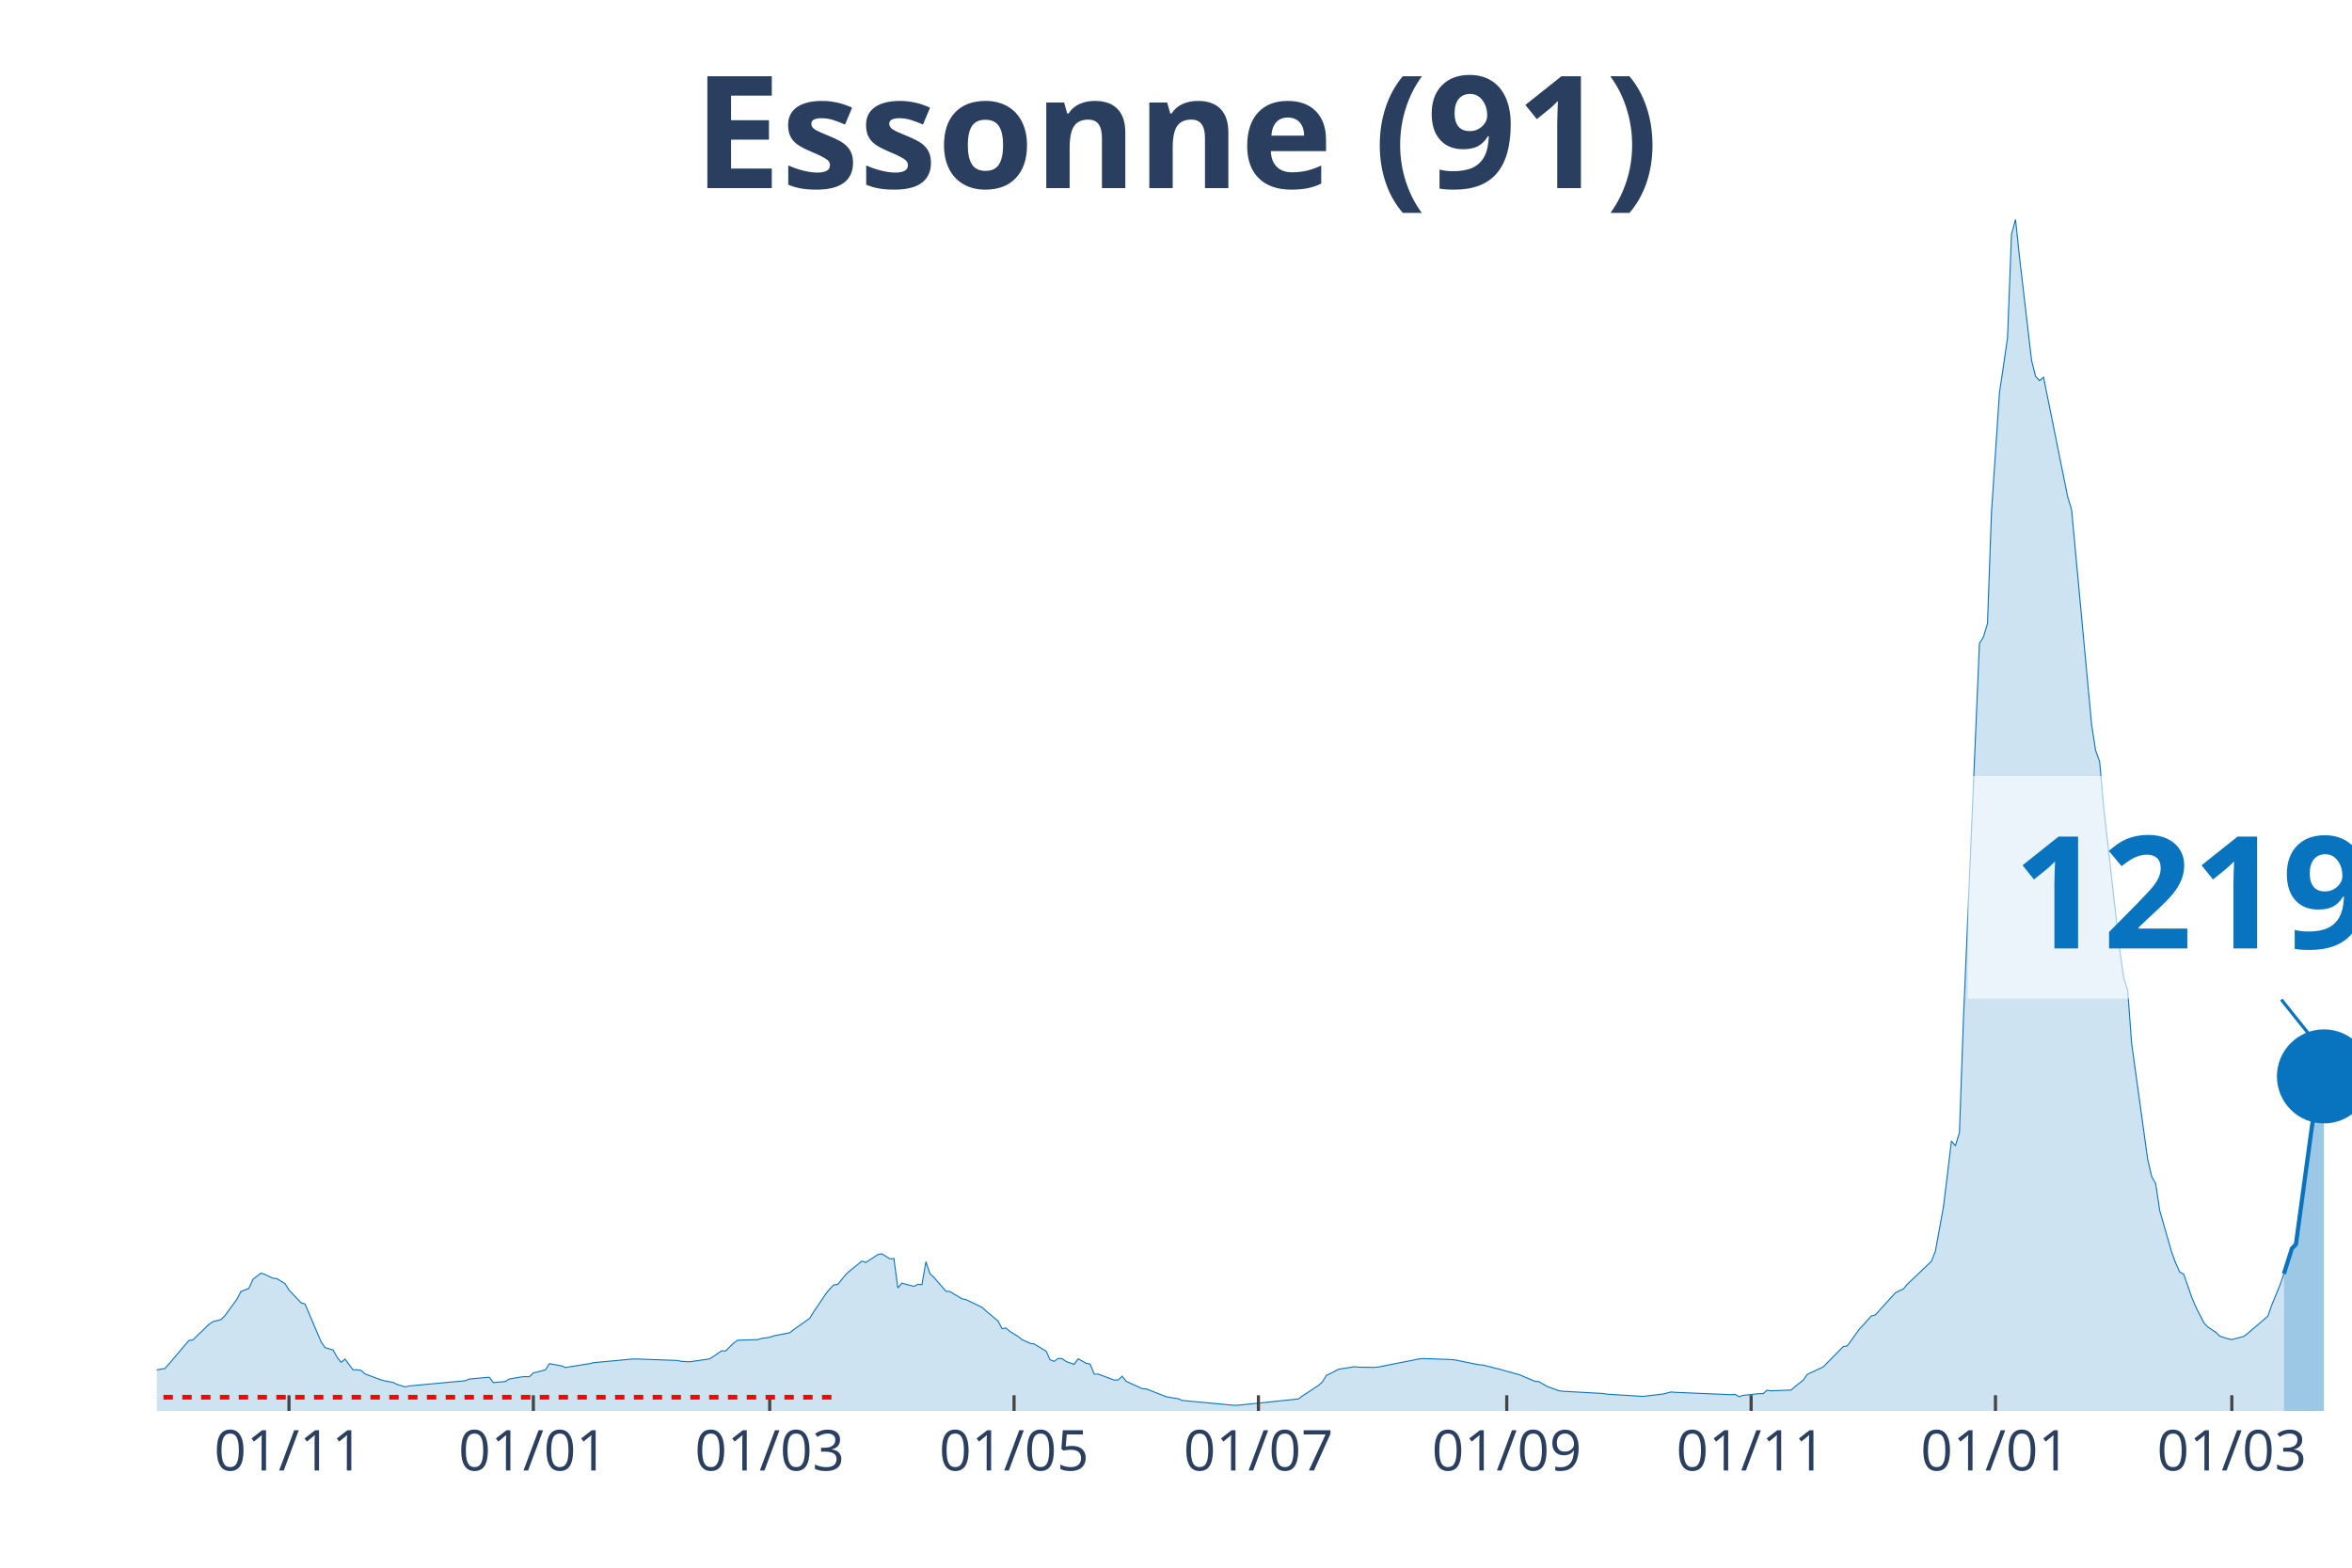
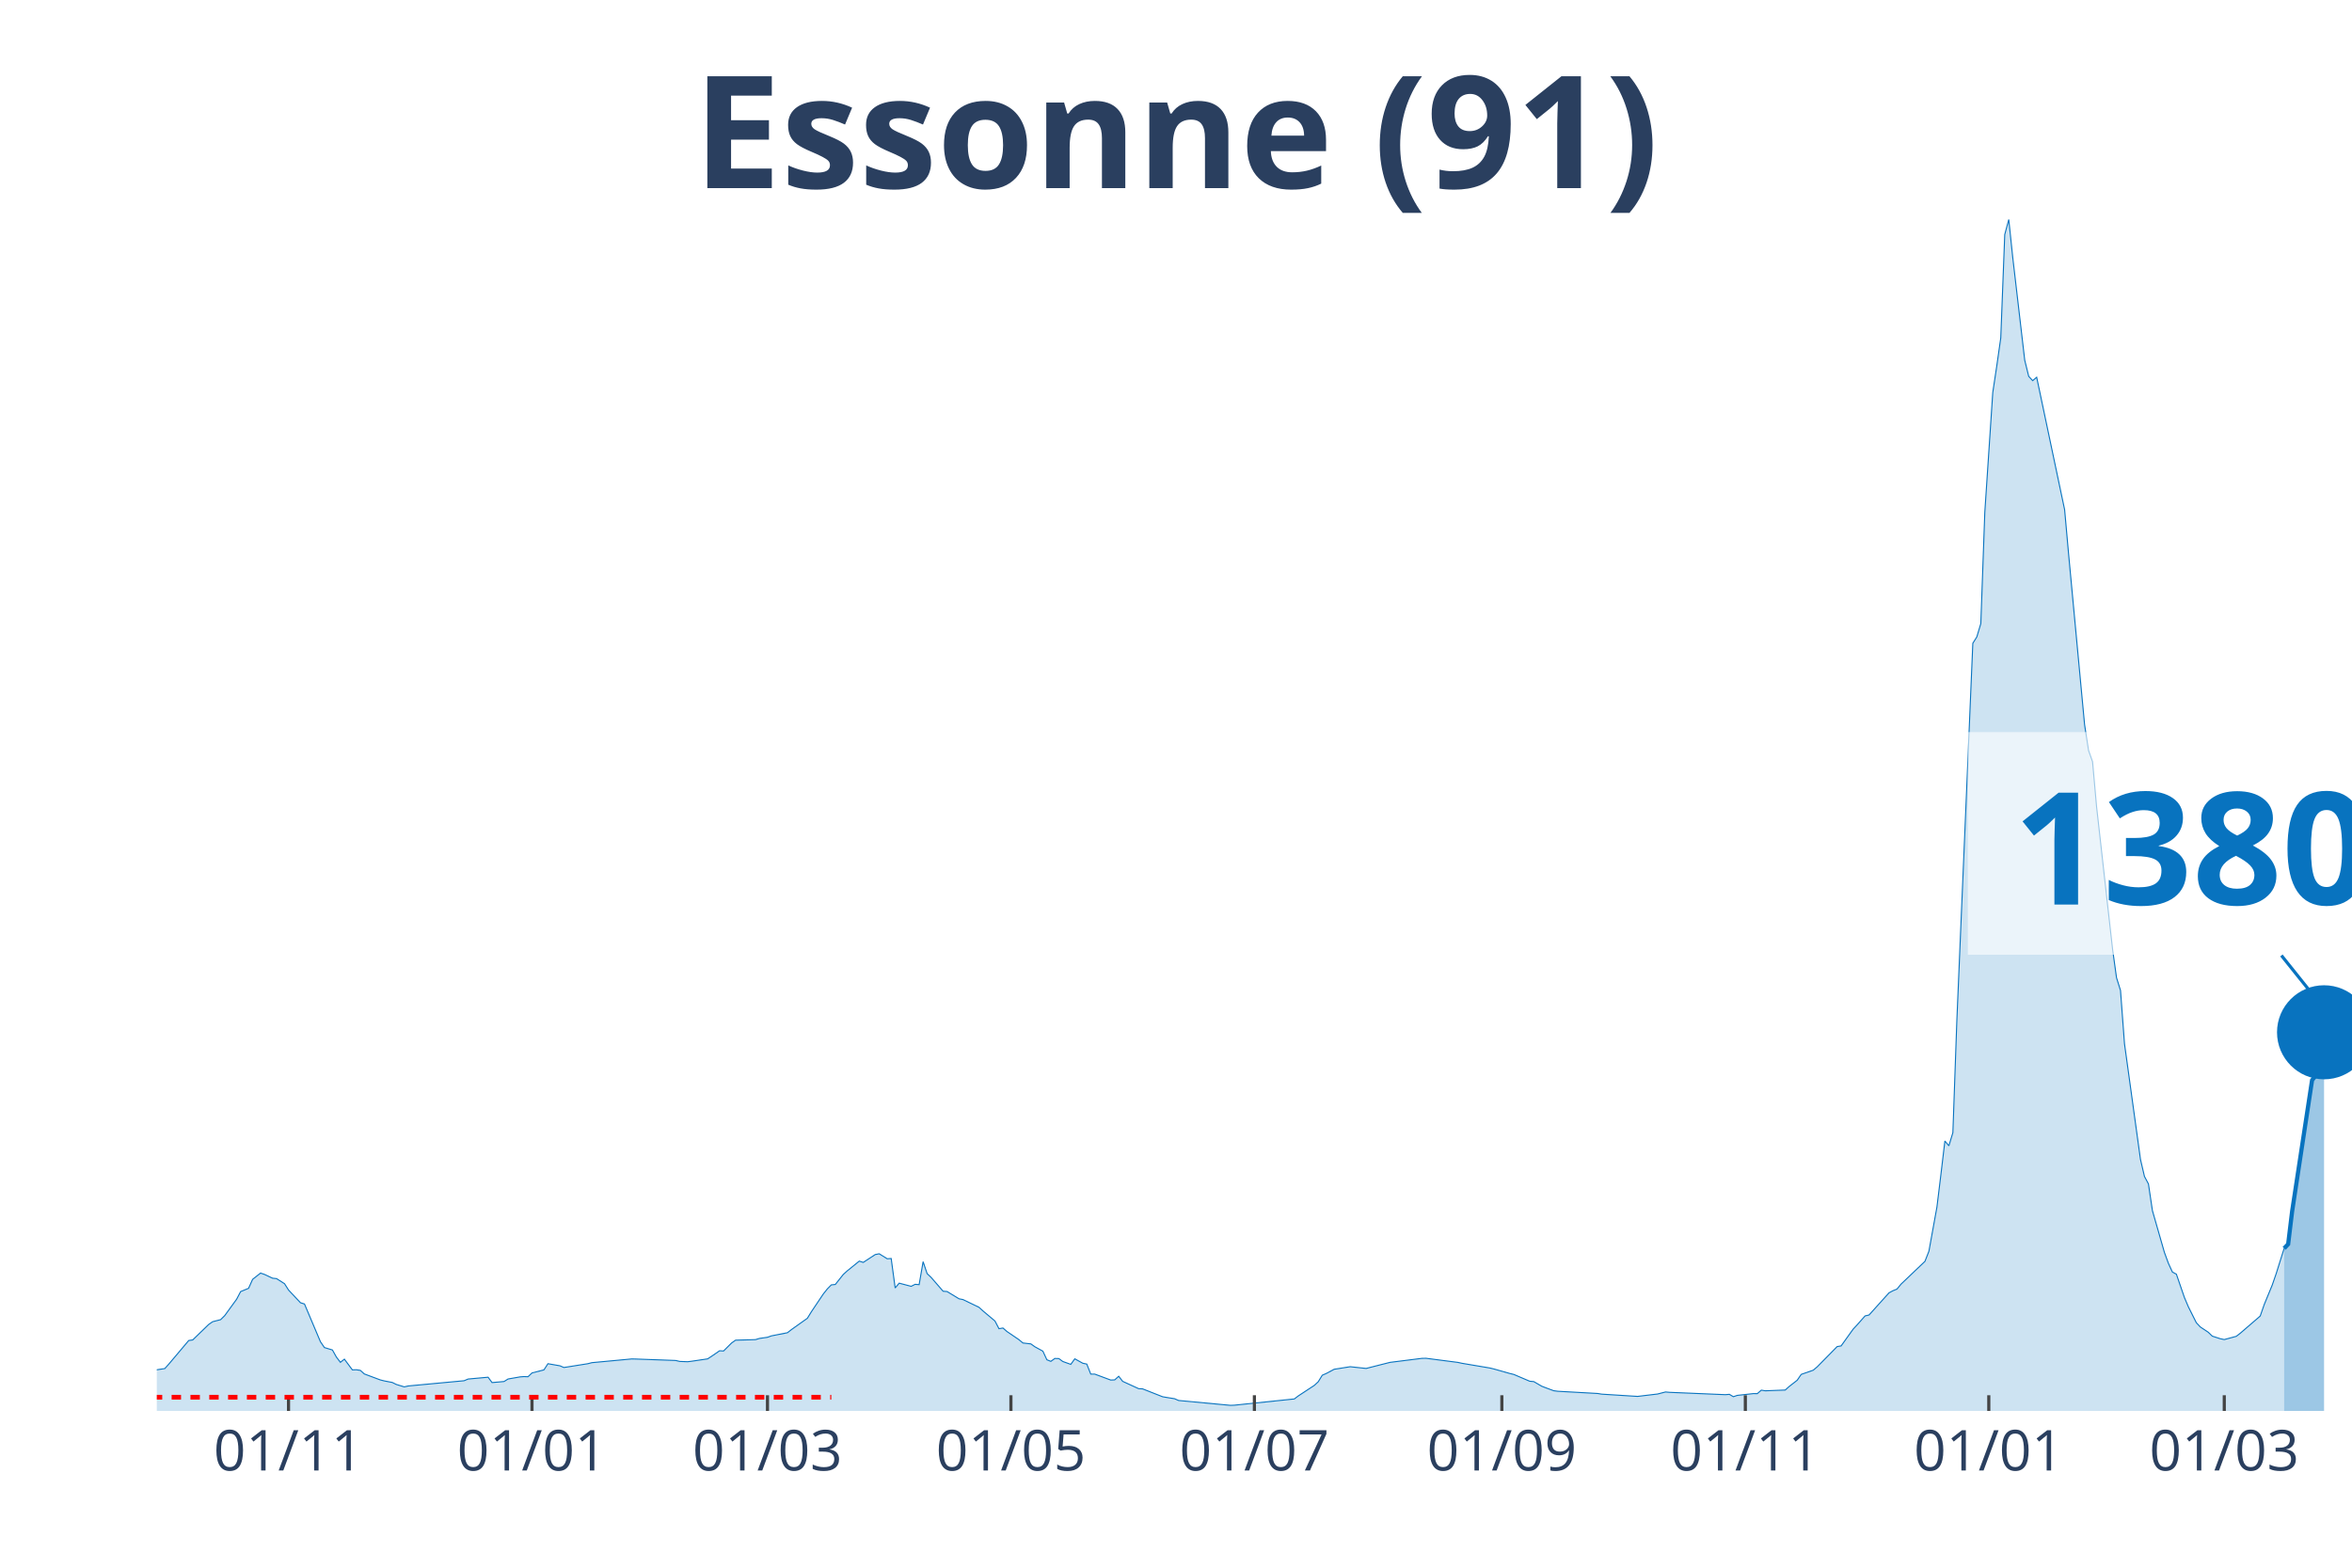
<svg xmlns="http://www.w3.org/2000/svg" class="main-svg" width="1125" height="750" style="" viewBox="0 0 750 500">
  <rect x="0" y="0" width="750" height="500" style="fill: rgb(0, 0, 0); fill-opacity: 0;" />
-   <defs id="defs-ced176">
+   <defs id="defs-c1bd75">
    <g class="clips">
-       <clipPath id="clipced176xyplot" class="plotclip">
+       <clipPath id="clipc1bd75xyplot" class="plotclip">
        <rect width="700" height="380" />
      </clipPath>
-       <clipPath class="axesclip" id="clipced176x">
+       <clipPath class="axesclip" id="clipc1bd75x">
        <rect x="50" y="0" width="700" height="500" />
      </clipPath>
-       <clipPath class="axesclip" id="clipced176y">
+       <clipPath class="axesclip" id="clipc1bd75y">
        <rect x="0" y="70" width="750" height="380" />
      </clipPath>
-       <clipPath class="axesclip" id="clipced176xy">
+       <clipPath class="axesclip" id="clipc1bd75xy">
        <rect x="50" y="70" width="700" height="380" />
      </clipPath>
    </g>
    <g class="gradients" />
  </defs>
  <g class="bglayer">
    <rect class="bg" x="50" y="70" width="700" height="380" style="fill: rgb(0, 0, 0); fill-opacity: 0; stroke-width: 0;" />
  </g>
  <g class="layer-below">
    <g class="imagelayer" />
    <g class="shapelayer" />
  </g>
  <g class="cartesianlayer">
    <g class="subplot xy">
      <g class="layer-subplot">
        <g class="shapelayer" />
        <g class="imagelayer" />
      </g>
      <g class="gridlayer">
        <g class="x">
-           <path class="xgrid crisp" transform="translate(92.15,0)" d="M0,70v380" style="stroke: rgb(255, 255, 255); stroke-opacity: 1; stroke-width: 1px;" />
-           <path class="xgrid crisp" transform="translate(170.07,0)" d="M0,70v380" style="stroke: rgb(255, 255, 255); stroke-opacity: 1; stroke-width: 1px;" />
-           <path class="xgrid crisp" transform="translate(245.44,0)" d="M0,70v380" style="stroke: rgb(255, 255, 255); stroke-opacity: 1; stroke-width: 1px;" />
-           <path class="xgrid crisp" transform="translate(323.36,0)" d="M0,70v380" style="stroke: rgb(255, 255, 255); stroke-opacity: 1; stroke-width: 1px;" />
-           <path class="xgrid crisp" transform="translate(401.28,0)" d="M0,70v380" style="stroke: rgb(255, 255, 255); stroke-opacity: 1; stroke-width: 1px;" />
-           <path class="xgrid crisp" transform="translate(480.47,0)" d="M0,70v380" style="stroke: rgb(255, 255, 255); stroke-opacity: 1; stroke-width: 1px;" />
-           <path class="xgrid crisp" transform="translate(558.39,0)" d="M0,70v380" style="stroke: rgb(255, 255, 255); stroke-opacity: 1; stroke-width: 1px;" />
-           <path class="xgrid crisp" transform="translate(636.31,0)" d="M0,70v380" style="stroke: rgb(255, 255, 255); stroke-opacity: 1; stroke-width: 1px;" />
-           <path class="xgrid crisp" transform="translate(711.68,0)" d="M0,70v380" style="stroke: rgb(255, 255, 255); stroke-opacity: 1; stroke-width: 1px;" />
+           <path class="xgrid crisp" transform="translate(92,0)" d="M0,70v380" style="stroke: rgb(255, 255, 255); stroke-opacity: 1; stroke-width: 1px;" />
+           <path class="xgrid crisp" transform="translate(169.64,0)" d="M0,70v380" style="stroke: rgb(255, 255, 255); stroke-opacity: 1; stroke-width: 1px;" />
+           <path class="xgrid crisp" transform="translate(244.73,0)" d="M0,70v380" style="stroke: rgb(255, 255, 255); stroke-opacity: 1; stroke-width: 1px;" />
+           <path class="xgrid crisp" transform="translate(322.36,0)" d="M0,70v380" style="stroke: rgb(255, 255, 255); stroke-opacity: 1; stroke-width: 1px;" />
+           <path class="xgrid crisp" transform="translate(400,0)" d="M0,70v380" style="stroke: rgb(255, 255, 255); stroke-opacity: 1; stroke-width: 1px;" />
+           <path class="xgrid crisp" transform="translate(478.91,0)" d="M0,70v380" style="stroke: rgb(255, 255, 255); stroke-opacity: 1; stroke-width: 1px;" />
+           <path class="xgrid crisp" transform="translate(556.55,0)" d="M0,70v380" style="stroke: rgb(255, 255, 255); stroke-opacity: 1; stroke-width: 1px;" />
+           <path class="xgrid crisp" transform="translate(634.18,0)" d="M0,70v380" style="stroke: rgb(255, 255, 255); stroke-opacity: 1; stroke-width: 1px;" />
+           <path class="xgrid crisp" transform="translate(709.27,0)" d="M0,70v380" style="stroke: rgb(255, 255, 255); stroke-opacity: 1; stroke-width: 1px;" />
        </g>
        <g class="y" />
      </g>
      <g class="zerolinelayer" />
      <path class="xlines-below" />
      <path class="ylines-below" />
      <g class="overlines-below" />
      <g class="xaxislayer-below" />
      <g class="yaxislayer-below" />
      <g class="overaxes-below" />
-       <g class="plot" transform="translate(50, 70)" clip-path="url('#clipced176xyplot')">
+       <g class="plot" transform="translate(50, 70)" clip-path="url('#clipc1bd75xyplot')">
        <g class="scatterlayer mlayer">
-           <g class="trace scatter trace8f235c" style="stroke-miterlimit: 2;">
+           <g class="trace scatter traceb1a4ee" style="stroke-miterlimit: 2;">
            <g class="fills">
              <g>
-                 <path class="js-fill" d="M678.28,380L-173.72,380L-173.72,378.89L-144.34,379.39L-143.07,379.41L-122.63,379.57L-121.35,379.54L-76.64,378L-75.36,377.8L-49.82,375.66L-48.54,375.31L-12.77,368.76L-11.5,368.15L-8.94,368.05L-7.66,367.96L-1.28,367.98L0,366.88L2.55,366.49L3.83,365.08L10.22,357.54L11.5,357.36L16.61,352.42L17.88,351.54L20.44,350.89L21.72,349.62L25.55,344.38L26.82,341.94L29.38,340.89L30.66,338.04L33.21,336.03L34.49,336.47L37.04,337.67L38.32,337.8L40.88,339.42L42.15,341.43L45.99,345.5L47.26,345.89L52.37,357.93L53.65,359.79L56.2,360.56L57.48,362.83L58.76,364.5L60.04,363.49L62.59,366.91L63.87,366.87L65.15,367.07L66.42,368.21L71.53,370.11L72.81,370.43L75.36,370.92L76.64,371.55L79.2,372.33L80.47,372.04L98.36,370.37L99.64,369.83L106.02,369.25L107.3,370.96L111.13,370.62L112.41,369.82L116.24,369.15L117.52,369.05L118.8,369.1L120.07,367.89L123.91,366.91L125.18,364.94L129.01,365.61L130.29,366.15L137.96,364.94L139.23,364.61L152.01,363.42L153.28,363.45L166.06,363.91L167.34,364.21L169.89,364.31L171.17,364.15L176.28,363.4L177.55,362.57L180.11,360.82L181.39,360.88L183.94,358.35L185.22,357.44L191.61,357.26L192.88,356.88L195.44,356.51L196.72,356.06L201.82,355.06L203.1,354.07L208.21,350.45L209.49,348.37L213.32,342.68L214.6,341.09L215.88,339.8L217.15,339.67L219.71,336.47L220.99,335.32L224.82,332.22L226.09,332.63L229.93,330.13L231.2,329.88L233.76,331.47L235.04,331.39L236.31,340.78L237.59,339.25L241.42,340.26L242.7,339.62L243.98,339.73L245.26,332.4L246.53,336.21L247.81,337.41L251.64,341.82L252.92,341.92L256.75,344.24L258.03,344.49L263.14,346.95L264.42,348.11L268.25,351.32L269.53,353.77L270.8,353.56L272.08,354.67L274.64,356.25L275.91,357.27L278.47,358.43L279.74,358.63L283.58,360.94L284.85,363.68L286.13,364.19L287.41,363.27L288.69,363.3L289.96,364.24L292.52,365.15L293.8,363.38L296.35,364.79L297.63,365.06L298.91,368.26L300.18,368.26L305.29,370.15L306.57,370.1L307.85,368.95L309.12,370.57L314.23,372.9L315.51,372.97L321.9,375.48L323.18,375.7L325.73,376.11L327.01,376.67L343.61,378.22L344.89,378.17L364.05,376.18L365.33,375.21L370.44,371.87L371.72,370.69L372.99,368.62L374.27,368.06L376.82,366.71L378.1,366.51L381.93,365.9L383.21,366.04L388.32,366.12L389.6,365.98L402.37,363.45L403.65,363.29L412.59,363.61L413.87,363.72L421.53,365.27L422.81,365.35L426.64,366.31L427.92,366.62L433.03,368.06L434.31,368.37L439.42,370.54L440.69,370.65L443.25,372.13L444.53,372.62L447.08,373.56L448.36,373.73L461.13,374.44L462.41,374.65L472.63,375.29L473.91,375.37L479.01,374.76L480.29,374.61L482.85,373.96L484.12,374.07L502.01,374.82L503.28,374.71L504.56,375.46L505.84,375.04L510.95,374.48L512.23,374.49L513.5,373.38L514.78,373.58L521.17,373.34L522.45,372.19L525,370.21L526.28,368.35L531.39,365.96L532.66,364.66L537.77,359.48L539.05,359.27L542.88,353.94L544.16,352.57L546.72,349.7L547.99,349.4L554.38,342.34L555.66,341.65L556.93,341.14L558.21,339.58L565.88,332.3L567.15,329.05L569.71,314.99L570.99,304.6L572.26,293.91L573.54,295.44L574.82,291.25L576.09,255.39L581.2,135.17L582.48,133.14L583.76,128.88L585.04,93.41L587.59,55.18L588.87,46.68L590.15,37.76L591.42,4.8L592.7,0L593.98,12.11L597.81,44.87L599.09,50.03L600.36,51.4L601.64,50.32L609.31,88.33L610.58,92.56L616.97,161.14L618.25,169.37L619.53,172.94L620.8,187.29L625.91,232.64L627.19,241.83L628.47,245.88L629.74,262.86L634.85,299.79L636.13,305.22L637.41,307.6L638.69,316.12L642.52,329.44L643.8,332.91L645.07,335.7L646.35,336.39L648.91,343.79L650.18,346.79L652.74,351.87L654.01,353.23L656.57,354.92L657.85,356.15L660.4,356.97L661.68,357.24L665.51,356.22L666.79,355.24L673.18,349.76L674.45,346.12L677.01,339.92L678.28,336.27" style="fill: rgb(8, 115, 191); fill-opacity: 0.2; stroke-width: 0;" />
+                 <path class="js-fill" d="M678.36,380L-173.09,380L-173.09,378.89L-143.82,379.39L-142.55,379.41L-122.18,379.57L-120.91,379.54L-76.36,378L-75.09,377.8L-49.64,375.66L-48.36,375.31L-12.73,368.76L-11.45,368.15L-8.91,368.05L-7.64,367.96L-1.27,367.98L0,366.88L2.55,366.49L3.82,365.08L10.18,357.54L11.45,357.36L16.55,352.42L17.82,351.54L20.36,350.89L21.64,349.62L25.45,344.38L26.73,341.94L29.27,340.89L30.55,338.04L33.09,336.03L34.36,336.47L36.91,337.67L38.18,337.8L40.73,339.42L42,341.43L45.82,345.5L47.09,345.89L52.18,357.93L53.45,359.79L56,360.56L57.27,362.83L58.55,364.5L59.82,363.49L62.36,366.91L63.64,366.87L64.91,367.07L66.18,368.21L71.27,370.11L72.55,370.43L75.09,370.92L76.36,371.55L78.91,372.33L80.18,372.04L98,370.37L99.27,369.83L105.64,369.25L106.91,370.96L110.73,370.62L112,369.82L115.82,369.15L117.09,369.05L118.36,369.1L119.64,367.89L123.45,366.91L124.73,364.94L128.55,365.61L129.82,366.15L137.45,364.94L138.73,364.61L151.45,363.42L152.73,363.45L165.45,363.91L166.73,364.21L169.27,364.31L170.55,364.15L175.64,363.4L176.91,362.57L179.45,360.82L180.73,360.88L183.27,358.35L184.55,357.44L190.91,357.26L192.18,356.88L194.73,356.51L196,356.06L201.09,355.06L202.36,354.07L207.45,350.45L208.73,348.37L212.55,342.68L213.82,341.09L215.09,339.8L216.36,339.67L218.91,336.47L220.18,335.32L224,332.22L225.27,332.63L229.09,330.13L230.36,329.88L232.91,331.47L234.18,331.39L235.45,340.78L236.73,339.25L240.55,340.26L241.82,339.62L243.09,339.73L244.36,332.4L245.64,336.21L246.91,337.41L250.73,341.82L252,341.92L255.82,344.24L257.09,344.49L262.18,346.95L263.45,348.11L267.27,351.32L268.55,353.77L269.82,353.56L271.09,354.67L274.91,357.27L276.18,358.33L278.73,358.63L280,359.54L282.55,360.94L283.82,363.68L285.09,364.19L286.36,363.27L287.64,363.3L288.91,364.24L291.45,365.15L292.73,363.38L295.27,364.79L296.55,365.06L297.82,368.26L299.09,368.26L304.18,370.15L305.45,370.1L306.73,368.95L308,370.57L313.09,372.9L314.36,372.97L320.73,375.48L322,375.7L324.55,376.11L325.82,376.67L342.36,378.22L343.64,378.17L362.73,376.18L364,375.21L369.09,371.87L370.36,370.69L371.64,368.62L372.91,368.06L375.45,366.71L376.73,366.51L380.55,365.9L381.82,366.04L385.64,366.45L386.91,366.12L392,364.83L393.27,364.51L403.45,363.23L404.73,363.21L414.91,364.53L416.18,364.81L425.09,366.31L426.36,366.62L431.45,368.06L432.73,368.37L437.82,370.54L439.09,370.65L441.64,372.13L442.91,372.62L445.45,373.56L446.73,373.73L459.45,374.44L460.73,374.65L470.91,375.29L472.18,375.37L477.27,374.76L478.55,374.61L481.09,373.96L482.36,374.07L500.18,374.82L501.45,374.71L502.73,375.46L504,375.04L509.09,374.48L510.36,374.49L511.64,373.38L512.91,373.58L519.27,373.34L520.55,372.19L523.09,370.21L524.36,368.35L528.18,367.02L529.45,365.96L535.82,359.48L537.09,359.27L540.91,353.94L542.18,352.57L544.73,349.7L546,349.4L552.36,342.34L553.64,341.65L554.91,341.14L556.18,339.58L563.82,332.3L565.09,329.05L567.64,314.99L568.91,304.6L570.18,293.91L571.45,295.44L572.73,291.25L574,255.39L579.09,135.17L580.36,133.14L581.64,128.88L582.91,93.41L585.45,55.18L586.73,46.68L588,37.76L589.27,4.8L590.55,0L591.82,12.11L595.64,44.87L596.91,50.03L598.18,51.4L599.45,50.32L608.36,92.56L609.64,106.84L614.73,161.14L616,169.37L617.27,172.94L618.55,187.29L623.64,232.64L624.91,241.83L626.18,245.88L627.45,262.86L632.55,299.79L633.82,305.22L635.09,307.6L636.36,316.12L640.18,329.44L641.45,332.91L642.73,335.7L644,336.39L646.55,343.79L647.82,346.79L650.36,351.87L651.64,353.23L654.18,354.92L655.45,356.15L658,356.97L659.27,357.24L663.09,356.21L664.36,355.23L670.73,349.74L672,346.09L674.55,339.89L675.82,336.23L678.36,328.16" style="fill: rgb(8, 115, 191); fill-opacity: 0.2; stroke-width: 0;" />
              </g>
            </g>
            <g class="errorbars" />
            <g class="lines">
-               <path class="js-line" d="M-173.72,378.89L-144.34,379.39L-143.07,379.41L-122.63,379.57L-121.35,379.54L-76.64,378L-75.36,377.8L-49.82,375.66L-48.54,375.31L-12.77,368.76L-11.5,368.15L-8.94,368.05L-7.66,367.96L-1.28,367.98L0,366.88L2.55,366.49L3.83,365.08L10.22,357.54L11.5,357.36L16.61,352.42L17.88,351.54L20.44,350.89L21.72,349.62L25.55,344.38L26.82,341.94L29.38,340.89L30.66,338.04L33.21,336.03L34.49,336.47L37.04,337.67L38.32,337.8L40.88,339.42L42.15,341.43L45.99,345.5L47.26,345.89L52.37,357.93L53.65,359.79L56.2,360.56L57.48,362.83L58.76,364.5L60.04,363.49L62.59,366.91L63.87,366.87L65.15,367.07L66.42,368.21L71.53,370.11L72.81,370.43L75.36,370.92L76.64,371.55L79.2,372.33L80.47,372.04L98.36,370.37L99.64,369.83L106.02,369.25L107.3,370.96L111.13,370.62L112.41,369.82L116.24,369.15L117.52,369.05L118.8,369.1L120.07,367.89L123.91,366.91L125.18,364.94L129.01,365.61L130.29,366.15L137.96,364.94L139.23,364.61L152.01,363.42L153.28,363.45L166.06,363.91L167.34,364.21L169.89,364.31L171.17,364.15L176.28,363.4L177.55,362.57L180.11,360.82L181.39,360.88L183.94,358.35L185.22,357.44L191.61,357.26L192.88,356.88L195.44,356.51L196.72,356.06L201.82,355.06L203.1,354.07L208.21,350.45L209.49,348.37L213.32,342.68L214.6,341.09L215.88,339.8L217.15,339.67L219.71,336.47L220.99,335.32L224.82,332.22L226.09,332.63L229.93,330.13L231.2,329.88L233.76,331.47L235.04,331.39L236.31,340.78L237.59,339.25L241.42,340.26L242.7,339.62L243.98,339.73L245.26,332.4L246.53,336.21L247.81,337.41L251.64,341.82L252.92,341.92L256.75,344.24L258.03,344.49L263.14,346.95L264.42,348.11L268.25,351.32L269.53,353.77L270.8,353.56L272.08,354.67L274.64,356.25L275.91,357.27L278.47,358.43L279.74,358.63L283.58,360.94L284.85,363.68L286.13,364.19L287.41,363.27L288.69,363.3L289.96,364.24L292.52,365.15L293.8,363.38L296.35,364.79L297.63,365.06L298.91,368.26L300.18,368.26L305.29,370.15L306.57,370.1L307.85,368.95L309.12,370.57L314.23,372.9L315.51,372.97L321.9,375.48L323.18,375.7L325.73,376.11L327.01,376.67L343.61,378.22L344.89,378.17L364.05,376.18L365.33,375.21L370.44,371.87L371.72,370.69L372.99,368.62L374.27,368.06L376.82,366.71L378.1,366.51L381.93,365.9L383.21,366.04L388.32,366.12L389.6,365.98L402.37,363.45L403.65,363.29L412.59,363.61L413.87,363.72L421.53,365.27L422.81,365.35L426.64,366.31L427.92,366.62L433.03,368.06L434.31,368.37L439.42,370.54L440.69,370.65L443.25,372.13L444.53,372.62L447.08,373.56L448.36,373.73L461.13,374.44L462.41,374.65L472.63,375.29L473.91,375.37L479.01,374.76L480.29,374.61L482.85,373.96L484.12,374.07L502.01,374.82L503.28,374.71L504.56,375.46L505.84,375.04L510.95,374.48L512.23,374.49L513.5,373.38L514.78,373.58L521.17,373.34L522.45,372.19L525,370.21L526.28,368.35L531.39,365.96L532.66,364.66L537.77,359.48L539.05,359.27L542.88,353.94L544.16,352.57L546.72,349.7L547.99,349.4L554.38,342.34L555.66,341.65L556.93,341.14L558.21,339.58L565.88,332.3L567.15,329.05L569.71,314.99L570.99,304.6L572.26,293.91L573.54,295.44L574.82,291.25L576.09,255.39L581.2,135.17L582.48,133.14L583.76,128.88L585.04,93.41L587.59,55.18L588.87,46.68L590.15,37.76L591.42,4.8L592.7,0L593.98,12.11L597.81,44.87L599.09,50.03L600.36,51.4L601.64,50.32L609.31,88.33L610.58,92.56L616.97,161.14L618.25,169.37L619.53,172.94L620.8,187.29L625.91,232.64L627.19,241.83L628.47,245.88L629.74,262.86L634.85,299.79L636.13,305.22L637.41,307.6L638.69,316.12L642.52,329.44L643.8,332.91L645.07,335.7L646.35,336.39L648.91,343.79L650.18,346.79L652.74,351.87L654.01,353.23L656.57,354.92L657.85,356.15L660.4,356.97L661.68,357.24L665.51,356.22L666.79,355.24L673.18,349.76L674.45,346.12L677.01,339.92L678.28,336.27" style="vector-effect: non-scaling-stroke; fill: none; stroke: rgb(8, 115, 191); stroke-opacity: 1; stroke-width: 0.5px; opacity: 1;" />
+               <path class="js-line" d="M-173.09,378.89L-143.82,379.39L-142.55,379.41L-122.18,379.57L-120.91,379.54L-76.36,378L-75.09,377.8L-49.64,375.66L-48.36,375.31L-12.73,368.76L-11.45,368.15L-8.91,368.05L-7.64,367.96L-1.27,367.98L0,366.88L2.55,366.49L3.82,365.08L10.18,357.54L11.45,357.36L16.55,352.42L17.82,351.54L20.36,350.89L21.64,349.62L25.45,344.38L26.73,341.94L29.27,340.89L30.55,338.04L33.09,336.03L34.36,336.47L36.91,337.67L38.18,337.8L40.73,339.42L42,341.43L45.82,345.5L47.09,345.89L52.18,357.93L53.45,359.79L56,360.56L57.27,362.83L58.55,364.5L59.82,363.49L62.36,366.91L63.64,366.87L64.91,367.07L66.18,368.21L71.27,370.11L72.55,370.43L75.09,370.92L76.36,371.55L78.91,372.33L80.18,372.04L98,370.37L99.27,369.83L105.64,369.25L106.91,370.96L110.73,370.62L112,369.82L115.82,369.15L117.09,369.05L118.36,369.1L119.64,367.89L123.45,366.91L124.73,364.94L128.55,365.61L129.82,366.15L137.45,364.94L138.73,364.61L151.45,363.42L152.73,363.45L165.45,363.91L166.73,364.21L169.27,364.31L170.55,364.15L175.64,363.4L176.91,362.57L179.45,360.82L180.73,360.88L183.27,358.35L184.55,357.44L190.91,357.26L192.18,356.88L194.73,356.51L196,356.06L201.09,355.06L202.36,354.07L207.45,350.45L208.73,348.37L212.55,342.68L213.82,341.09L215.09,339.8L216.36,339.67L218.91,336.47L220.18,335.32L224,332.22L225.27,332.63L229.09,330.13L230.36,329.88L232.91,331.47L234.18,331.39L235.45,340.78L236.73,339.25L240.55,340.26L241.82,339.62L243.09,339.73L244.36,332.4L245.64,336.21L246.91,337.41L250.73,341.82L252,341.92L255.82,344.24L257.09,344.49L262.18,346.95L263.45,348.11L267.27,351.32L268.55,353.77L269.82,353.56L271.09,354.67L274.91,357.27L276.18,358.33L278.73,358.63L280,359.54L282.55,360.94L283.82,363.68L285.09,364.19L286.36,363.27L287.64,363.3L288.91,364.24L291.45,365.15L292.73,363.38L295.27,364.79L296.55,365.06L297.82,368.26L299.09,368.26L304.18,370.15L305.45,370.1L306.73,368.95L308,370.57L313.09,372.9L314.36,372.97L320.73,375.48L322,375.7L324.55,376.11L325.82,376.67L342.36,378.22L343.64,378.17L362.73,376.18L364,375.21L369.09,371.87L370.36,370.69L371.64,368.62L372.91,368.06L375.45,366.71L376.73,366.51L380.55,365.9L381.82,366.04L385.64,366.45L386.91,366.12L392,364.83L393.27,364.51L403.45,363.23L404.73,363.21L414.91,364.53L416.18,364.81L425.09,366.31L426.36,366.62L431.45,368.06L432.73,368.37L437.82,370.54L439.09,370.65L441.64,372.13L442.91,372.62L445.45,373.56L446.73,373.73L459.45,374.44L460.73,374.65L470.91,375.29L472.18,375.37L477.27,374.76L478.55,374.61L481.09,373.96L482.36,374.07L500.18,374.82L501.45,374.71L502.73,375.46L504,375.04L509.09,374.48L510.36,374.49L511.64,373.38L512.91,373.58L519.27,373.34L520.55,372.19L523.09,370.21L524.36,368.35L528.18,367.02L529.45,365.96L535.82,359.48L537.09,359.27L540.91,353.94L542.18,352.57L544.73,349.7L546,349.4L552.36,342.34L553.64,341.65L554.91,341.14L556.18,339.58L563.82,332.3L565.09,329.05L567.64,314.99L568.91,304.6L570.18,293.91L571.45,295.44L572.73,291.25L574,255.39L579.09,135.17L580.36,133.14L581.64,128.88L582.91,93.41L585.45,55.18L586.73,46.68L588,37.76L589.27,4.8L590.55,0L591.82,12.11L595.64,44.87L596.91,50.03L598.18,51.4L599.45,50.32L608.36,92.56L609.64,106.84L614.73,161.14L616,169.37L617.27,172.94L618.55,187.29L623.64,232.64L624.91,241.83L626.18,245.88L627.45,262.86L632.55,299.79L633.82,305.22L635.09,307.6L636.36,316.12L640.18,329.44L641.45,332.91L642.73,335.7L644,336.39L646.55,343.79L647.82,346.79L650.36,351.87L651.64,353.23L654.18,354.92L655.45,356.15L658,356.97L659.27,357.24L663.09,356.21L664.36,355.23L670.73,349.74L672,346.09L674.55,339.89L675.82,336.23L678.36,328.16" style="vector-effect: non-scaling-stroke; fill: none; stroke: rgb(8, 115, 191); stroke-opacity: 1; stroke-width: 0.5px; opacity: 1;" />
            </g>
            <g class="points" />
            <g class="text" />
          </g>
-           <g class="trace scatter tracef5f8ce" style="stroke-miterlimit: 2;">
+           <g class="trace scatter trace618307" style="stroke-miterlimit: 2;">
            <g class="fills">
              <g>
-                 <path class="js-fill" d="M691.06,380L678.28,380L678.28,336.27L680.84,328.2L682.12,326.85L687.23,289.25L688.5,281.41L689.78,274.8L691.06,273.31" style="fill: rgb(8, 115, 191); fill-opacity: 0.4; stroke-width: 0;" />
+                 <path class="js-fill" d="M691.09,380L678.36,380L678.36,328.16L679.64,326.82L680.91,316.33L687.27,274.5L688.55,272.95L691.09,259.24" style="fill: rgb(8, 115, 191); fill-opacity: 0.4; stroke-width: 0;" />
              </g>
            </g>
            <g class="errorbars" />
            <g class="lines">
-               <path class="js-line" d="M678.28,336.27L680.84,328.2L682.12,326.85L687.23,289.25L688.5,281.41L689.78,274.8L691.06,273.31" style="vector-effect: non-scaling-stroke; fill: none; stroke: rgb(8, 115, 191); stroke-opacity: 1; stroke-width: 2px; opacity: 1;" />
+               <path class="js-line" d="M678.36,328.16L679.64,326.82L680.91,316.33L687.27,274.5L688.55,272.95L691.09,259.24" style="vector-effect: non-scaling-stroke; fill: none; stroke: rgb(8, 115, 191); stroke-opacity: 1; stroke-width: 2px; opacity: 1;" />
            </g>
            <g class="points" />
            <g class="text" />
          </g>
-           <g class="trace scatter trace2dbb03" style="stroke-miterlimit: 2; opacity: 1;">
+           <g class="trace scatter trace9340ef" style="stroke-miterlimit: 2; opacity: 1;">
            <g class="fills" />
            <g class="errorbars" />
            <g class="lines" />
            <g class="points">
-               <path class="point" transform="translate(691.06,273.31)" d="M15,0A15,15 0 1,1 0,-15A15,15 0 0,1 15,0Z" style="opacity: 1; stroke-width: 0px; fill: rgb(8, 115, 191); fill-opacity: 1;" />
+               <path class="point" transform="translate(691.09,259.24)" d="M15,0A15,15 0 1,1 0,-15A15,15 0 0,1 15,0Z" style="opacity: 1; stroke-width: 0px; fill: rgb(8, 115, 191); fill-opacity: 1;" />
            </g>
            <g class="text" />
          </g>
        </g>
      </g>
      <g class="overplot" />
      <path class="xlines-above crisp" style="fill: none; stroke-width: 1px; stroke: rgb(0, 0, 0); stroke-opacity: 0;" d="" />
      <path class="ylines-above crisp" style="fill: none;" d="M0,0" />
      <g class="overlines-above" />
      <g class="xaxislayer-above">
-         <path class="xtick ticks crisp" d="M0,450v-5" transform="translate(92.15,0)" style="stroke: rgb(68, 68, 68); stroke-opacity: 1; stroke-width: 1px;" />
-         <path class="xtick ticks crisp" d="M0,450v-5" transform="translate(170.07,0)" style="stroke: rgb(68, 68, 68); stroke-opacity: 1; stroke-width: 1px;" />
-         <path class="xtick ticks crisp" d="M0,450v-5" transform="translate(245.44,0)" style="stroke: rgb(68, 68, 68); stroke-opacity: 1; stroke-width: 1px;" />
-         <path class="xtick ticks crisp" d="M0,450v-5" transform="translate(323.36,0)" style="stroke: rgb(68, 68, 68); stroke-opacity: 1; stroke-width: 1px;" />
-         <path class="xtick ticks crisp" d="M0,450v-5" transform="translate(401.28,0)" style="stroke: rgb(68, 68, 68); stroke-opacity: 1; stroke-width: 1px;" />
-         <path class="xtick ticks crisp" d="M0,450v-5" transform="translate(480.47,0)" style="stroke: rgb(68, 68, 68); stroke-opacity: 1; stroke-width: 1px;" />
-         <path class="xtick ticks crisp" d="M0,450v-5" transform="translate(558.39,0)" style="stroke: rgb(68, 68, 68); stroke-opacity: 1; stroke-width: 1px;" />
-         <path class="xtick ticks crisp" d="M0,450v-5" transform="translate(636.31,0)" style="stroke: rgb(68, 68, 68); stroke-opacity: 1; stroke-width: 1px;" />
-         <path class="xtick ticks crisp" d="M0,450v-5" transform="translate(711.68,0)" style="stroke: rgb(68, 68, 68); stroke-opacity: 1; stroke-width: 1px;" />
+         <path class="xtick ticks crisp" d="M0,450v-5" transform="translate(92,0)" style="stroke: rgb(68, 68, 68); stroke-opacity: 1; stroke-width: 1px;" />
+         <path class="xtick ticks crisp" d="M0,450v-5" transform="translate(169.64,0)" style="stroke: rgb(68, 68, 68); stroke-opacity: 1; stroke-width: 1px;" />
+         <path class="xtick ticks crisp" d="M0,450v-5" transform="translate(244.73,0)" style="stroke: rgb(68, 68, 68); stroke-opacity: 1; stroke-width: 1px;" />
+         <path class="xtick ticks crisp" d="M0,450v-5" transform="translate(322.36,0)" style="stroke: rgb(68, 68, 68); stroke-opacity: 1; stroke-width: 1px;" />
+         <path class="xtick ticks crisp" d="M0,450v-5" transform="translate(400,0)" style="stroke: rgb(68, 68, 68); stroke-opacity: 1; stroke-width: 1px;" />
+         <path class="xtick ticks crisp" d="M0,450v-5" transform="translate(478.91,0)" style="stroke: rgb(68, 68, 68); stroke-opacity: 1; stroke-width: 1px;" />
+         <path class="xtick ticks crisp" d="M0,450v-5" transform="translate(556.55,0)" style="stroke: rgb(68, 68, 68); stroke-opacity: 1; stroke-width: 1px;" />
+         <path class="xtick ticks crisp" d="M0,450v-5" transform="translate(634.18,0)" style="stroke: rgb(68, 68, 68); stroke-opacity: 1; stroke-width: 1px;" />
+         <path class="xtick ticks crisp" d="M0,450v-5" transform="translate(709.27,0)" style="stroke: rgb(68, 68, 68); stroke-opacity: 1; stroke-width: 1px;" />
        <g class="xtick">
-           <text text-anchor="middle" x="0" y="469" transform="translate(92.15,0)" style="font-family: 'Open Sans', verdana, arial, sans-serif; font-size: 18px; fill: rgb(42, 63, 95); fill-opacity: 1; white-space: pre;">01/11</text>
+           <text text-anchor="middle" x="0" y="469" transform="translate(92,0)" style="font-family: 'Open Sans', verdana, arial, sans-serif; font-size: 18px; fill: rgb(42, 63, 95); fill-opacity: 1; white-space: pre;">01/11</text>
        </g>
        <g class="xtick">
-           <text text-anchor="middle" x="0" y="469" transform="translate(170.07,0)" style="font-family: 'Open Sans', verdana, arial, sans-serif; font-size: 18px; fill: rgb(42, 63, 95); fill-opacity: 1; white-space: pre;">01/01</text>
+           <text text-anchor="middle" x="0" y="469" transform="translate(169.64,0)" style="font-family: 'Open Sans', verdana, arial, sans-serif; font-size: 18px; fill: rgb(42, 63, 95); fill-opacity: 1; white-space: pre;">01/01</text>
        </g>
        <g class="xtick">
-           <text text-anchor="middle" x="0" y="469" transform="translate(245.44,0)" style="font-family: 'Open Sans', verdana, arial, sans-serif; font-size: 18px; fill: rgb(42, 63, 95); fill-opacity: 1; white-space: pre;">01/03</text>
+           <text text-anchor="middle" x="0" y="469" transform="translate(244.73,0)" style="font-family: 'Open Sans', verdana, arial, sans-serif; font-size: 18px; fill: rgb(42, 63, 95); fill-opacity: 1; white-space: pre;">01/03</text>
        </g>
        <g class="xtick">
-           <text text-anchor="middle" x="0" y="469" transform="translate(323.36,0)" style="font-family: 'Open Sans', verdana, arial, sans-serif; font-size: 18px; fill: rgb(42, 63, 95); fill-opacity: 1; white-space: pre;">01/05</text>
+           <text text-anchor="middle" x="0" y="469" transform="translate(322.36,0)" style="font-family: 'Open Sans', verdana, arial, sans-serif; font-size: 18px; fill: rgb(42, 63, 95); fill-opacity: 1; white-space: pre;">01/05</text>
        </g>
        <g class="xtick">
-           <text text-anchor="middle" x="0" y="469" transform="translate(401.28,0)" style="font-family: 'Open Sans', verdana, arial, sans-serif; font-size: 18px; fill: rgb(42, 63, 95); fill-opacity: 1; white-space: pre;">01/07</text>
+           <text text-anchor="middle" x="0" y="469" transform="translate(400,0)" style="font-family: 'Open Sans', verdana, arial, sans-serif; font-size: 18px; fill: rgb(42, 63, 95); fill-opacity: 1; white-space: pre;">01/07</text>
        </g>
        <g class="xtick">
-           <text text-anchor="middle" x="0" y="469" transform="translate(480.47,0)" style="font-family: 'Open Sans', verdana, arial, sans-serif; font-size: 18px; fill: rgb(42, 63, 95); fill-opacity: 1; white-space: pre;">01/09</text>
+           <text text-anchor="middle" x="0" y="469" transform="translate(478.91,0)" style="font-family: 'Open Sans', verdana, arial, sans-serif; font-size: 18px; fill: rgb(42, 63, 95); fill-opacity: 1; white-space: pre;">01/09</text>
        </g>
        <g class="xtick">
-           <text text-anchor="middle" x="0" y="469" transform="translate(558.39,0)" style="font-family: 'Open Sans', verdana, arial, sans-serif; font-size: 18px; fill: rgb(42, 63, 95); fill-opacity: 1; white-space: pre;">01/11</text>
+           <text text-anchor="middle" x="0" y="469" transform="translate(556.55,0)" style="font-family: 'Open Sans', verdana, arial, sans-serif; font-size: 18px; fill: rgb(42, 63, 95); fill-opacity: 1; white-space: pre;">01/11</text>
        </g>
        <g class="xtick">
-           <text text-anchor="middle" x="0" y="469" transform="translate(636.31,0)" style="font-family: 'Open Sans', verdana, arial, sans-serif; font-size: 18px; fill: rgb(42, 63, 95); fill-opacity: 1; white-space: pre;">01/01</text>
+           <text text-anchor="middle" x="0" y="469" transform="translate(634.18,0)" style="font-family: 'Open Sans', verdana, arial, sans-serif; font-size: 18px; fill: rgb(42, 63, 95); fill-opacity: 1; white-space: pre;">01/01</text>
        </g>
        <g class="xtick">
-           <text text-anchor="middle" x="0" y="469" transform="translate(711.68,0)" style="font-family: 'Open Sans', verdana, arial, sans-serif; font-size: 18px; fill: rgb(42, 63, 95); fill-opacity: 1; white-space: pre;">01/03</text>
+           <text text-anchor="middle" x="0" y="469" transform="translate(709.27,0)" style="font-family: 'Open Sans', verdana, arial, sans-serif; font-size: 18px; fill: rgb(42, 63, 95); fill-opacity: 1; white-space: pre;">01/03</text>
        </g>
      </g>
      <g class="yaxislayer-above" />
      <g class="overaxes-above" />
    </g>
  </g>
  <g class="polarlayer" />
  <g class="ternarylayer" />
  <g class="geolayer" />
  <g class="funnelarealayer" />
  <g class="pielayer" />
  <g class="treemaplayer" />
  <g class="sunburstlayer" />
  <g class="glimages" />
-   <defs id="topdefs-ced176">
+   <defs id="topdefs-c1bd75">
    <g class="clips" />
  </defs>
  <g class="layer-above">
    <g class="imagelayer" />
    <g class="shapelayer">
-       <path data-index="0" fill-rule="evenodd" d="M-667.88,445.63L265.88,445.63" clip-path="url('#clipced176xy')" style="opacity: 1; stroke: rgb(255, 0, 0); stroke-opacity: 1; fill: rgb(0, 0, 0); fill-opacity: 0; stroke-dasharray: 3px, 3px; stroke-width: 1.5px;" />
+       <path data-index="0" fill-rule="evenodd" d="M-665.27,445.63L265.09,445.63" clip-path="url('#clipc1bd75xy')" style="opacity: 1; stroke: rgb(255, 0, 0); stroke-opacity: 1; fill: rgb(0, 0, 0); fill-opacity: 0; stroke-dasharray: 3px, 3px; stroke-width: 1.5px;" />
    </g>
  </g>
  <g class="infolayer">
    <g class="g-gtitle">
      <text class="gtitle" x="375" y="25" text-anchor="middle" dy="0.7em" style="font-family: 'Open Sans', verdana, arial, sans-serif; font-size: 50px; fill: rgb(42, 63, 95); opacity: 1; font-weight: normal; white-space: pre;">
        <tspan style="font-weight:bold">Essonne (91)</tspan>
      </text>
    </g>
    <g class="g-xtitle" />
    <g class="annotation" data-index="0" style="opacity: 1;">
-       <g class="annotation-text-g" transform="rotate(0,699.06,283.31)">
-         <g class="cursor-pointer" transform="translate(627, 247)">
+       <g class="annotation-text-g" transform="rotate(0,699.09,269.24)">
+         <g class="cursor-pointer" transform="translate(627, 233)">
          <rect class="bg" x="0.5" y="0.5" width="143" height="71" style="stroke-width: 1px; stroke: rgb(0, 0, 0); stroke-opacity: 0; fill: rgb(255, 255, 255); fill-opacity: 0.6;" />
          <text class="annotation-text" text-anchor="middle" x="72.078" y="55.5" style="font-family: 'Open Sans', verdana, arial, sans-serif; font-size: 50px; fill: rgb(8, 115, 191); fill-opacity: 1; white-space: pre;">
-             <tspan style="font-weight:bold">1219 </tspan>
+             <tspan style="font-weight:bold">1380 </tspan>
          </text>
        </g>
      </g>
      <g class="annotation-arrow-g" style="opacity: 1;">
-         <path d="M727.46,318.81L739.06,333.31" style="stroke-width: 1px; stroke: rgb(8, 115, 191); stroke-opacity: 1; stroke-dasharray: 0px, 0px, 18.569px, 18.569px;" />
+         <path d="M727.49,304.74L739.09,319.24" style="stroke-width: 1px; stroke: rgb(8, 115, 191); stroke-opacity: 1; stroke-dasharray: 0px, 0px, 18.569px, 18.569px;" />
      </g>
    </g>
  </g>
</svg>
